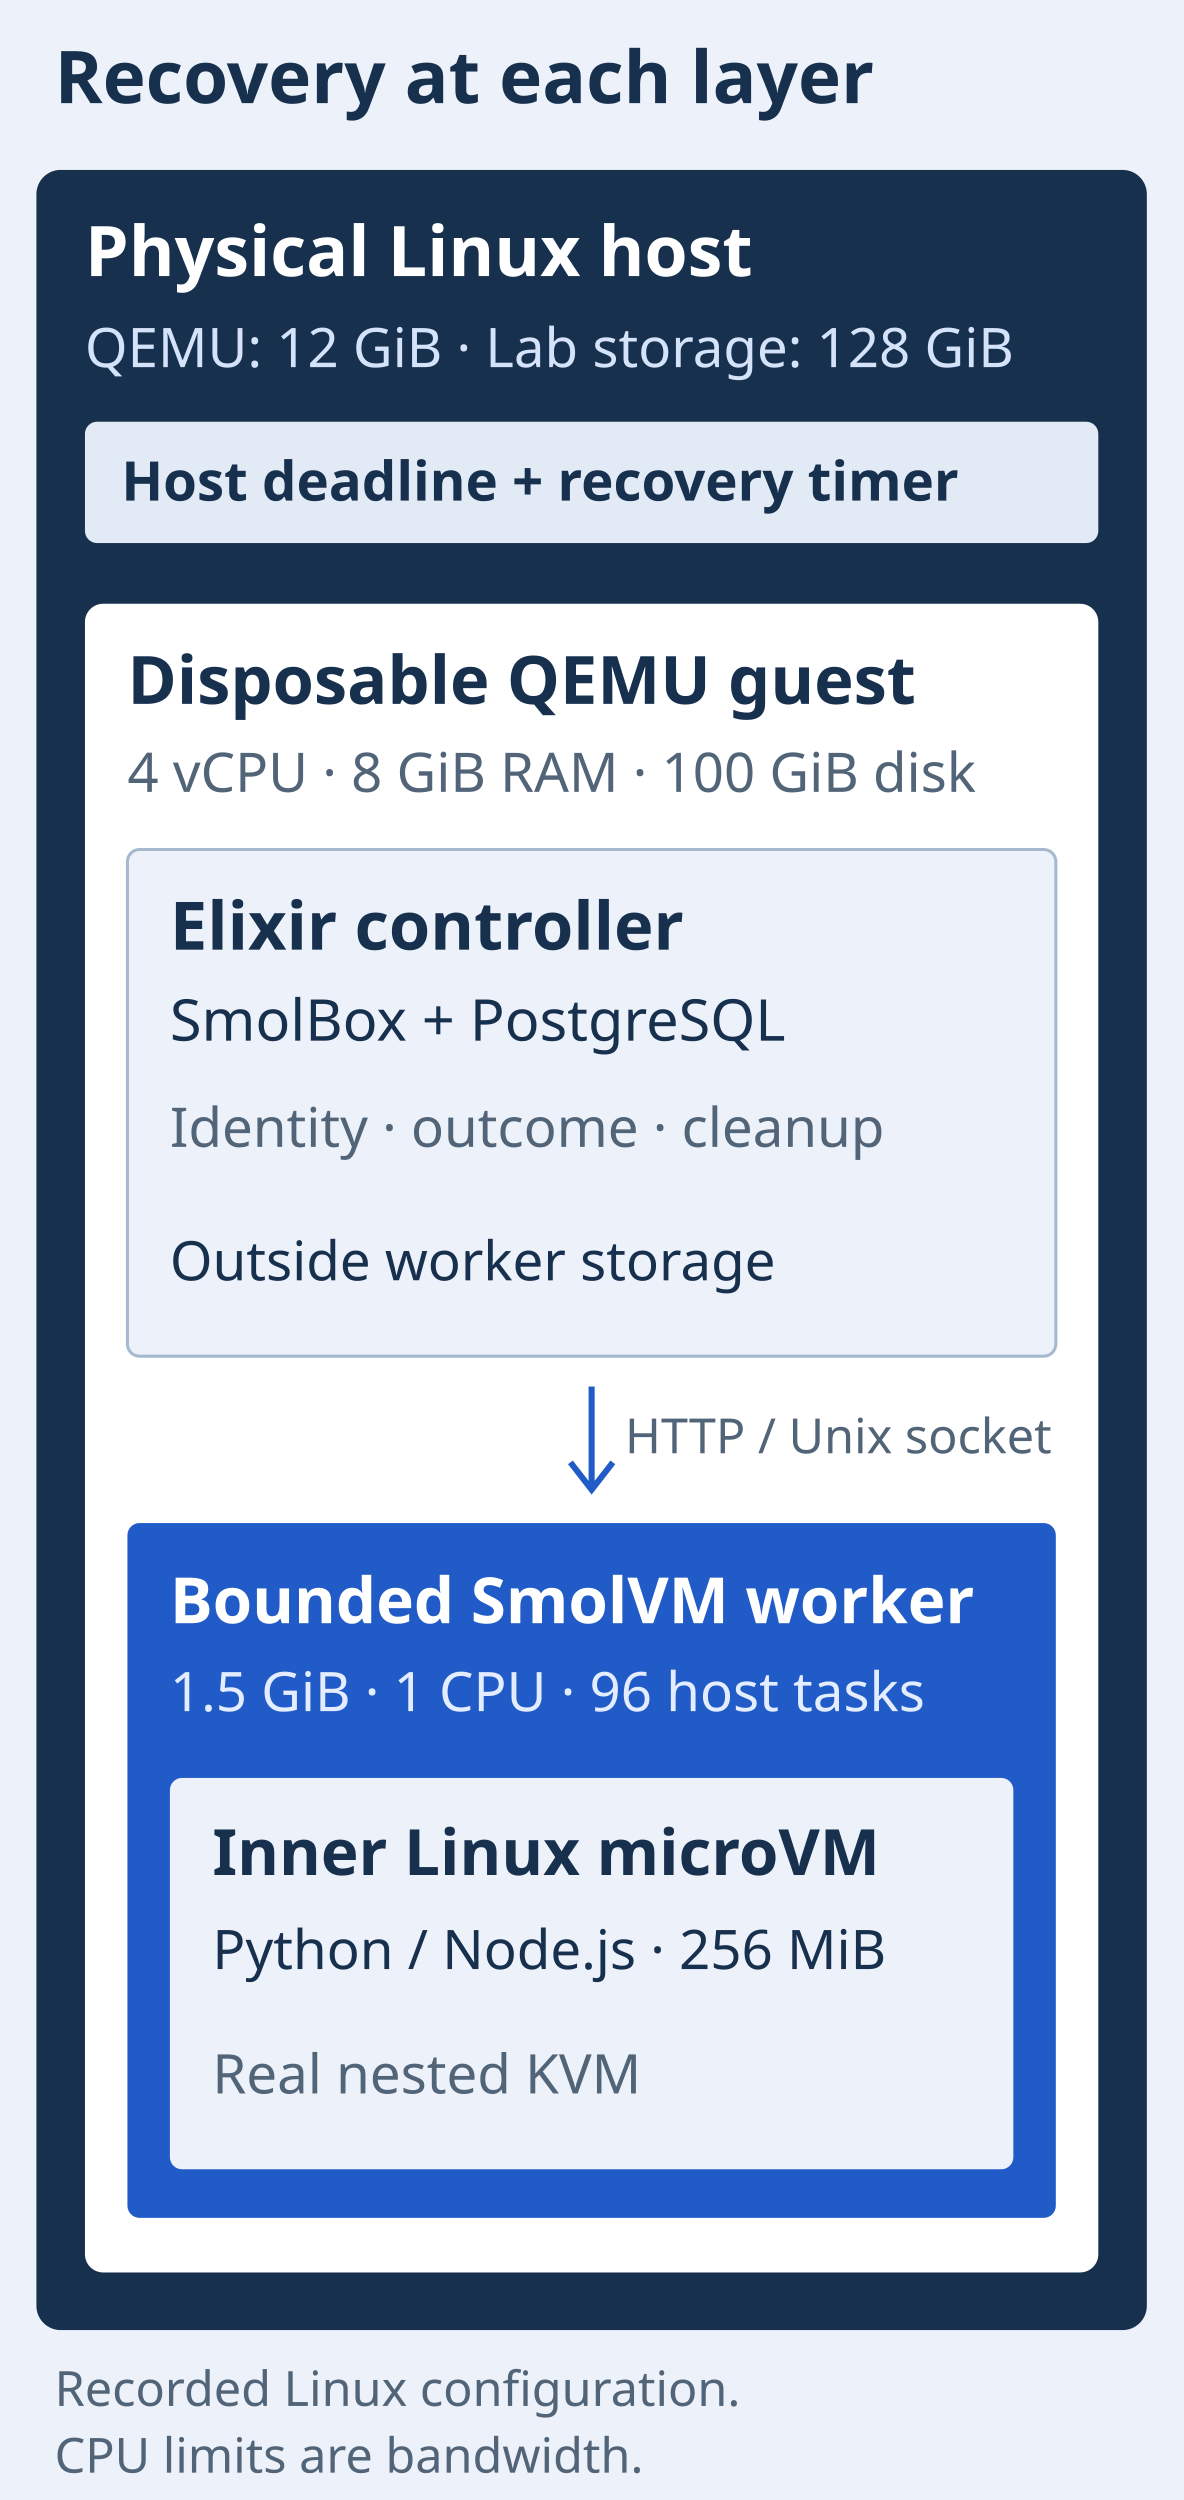
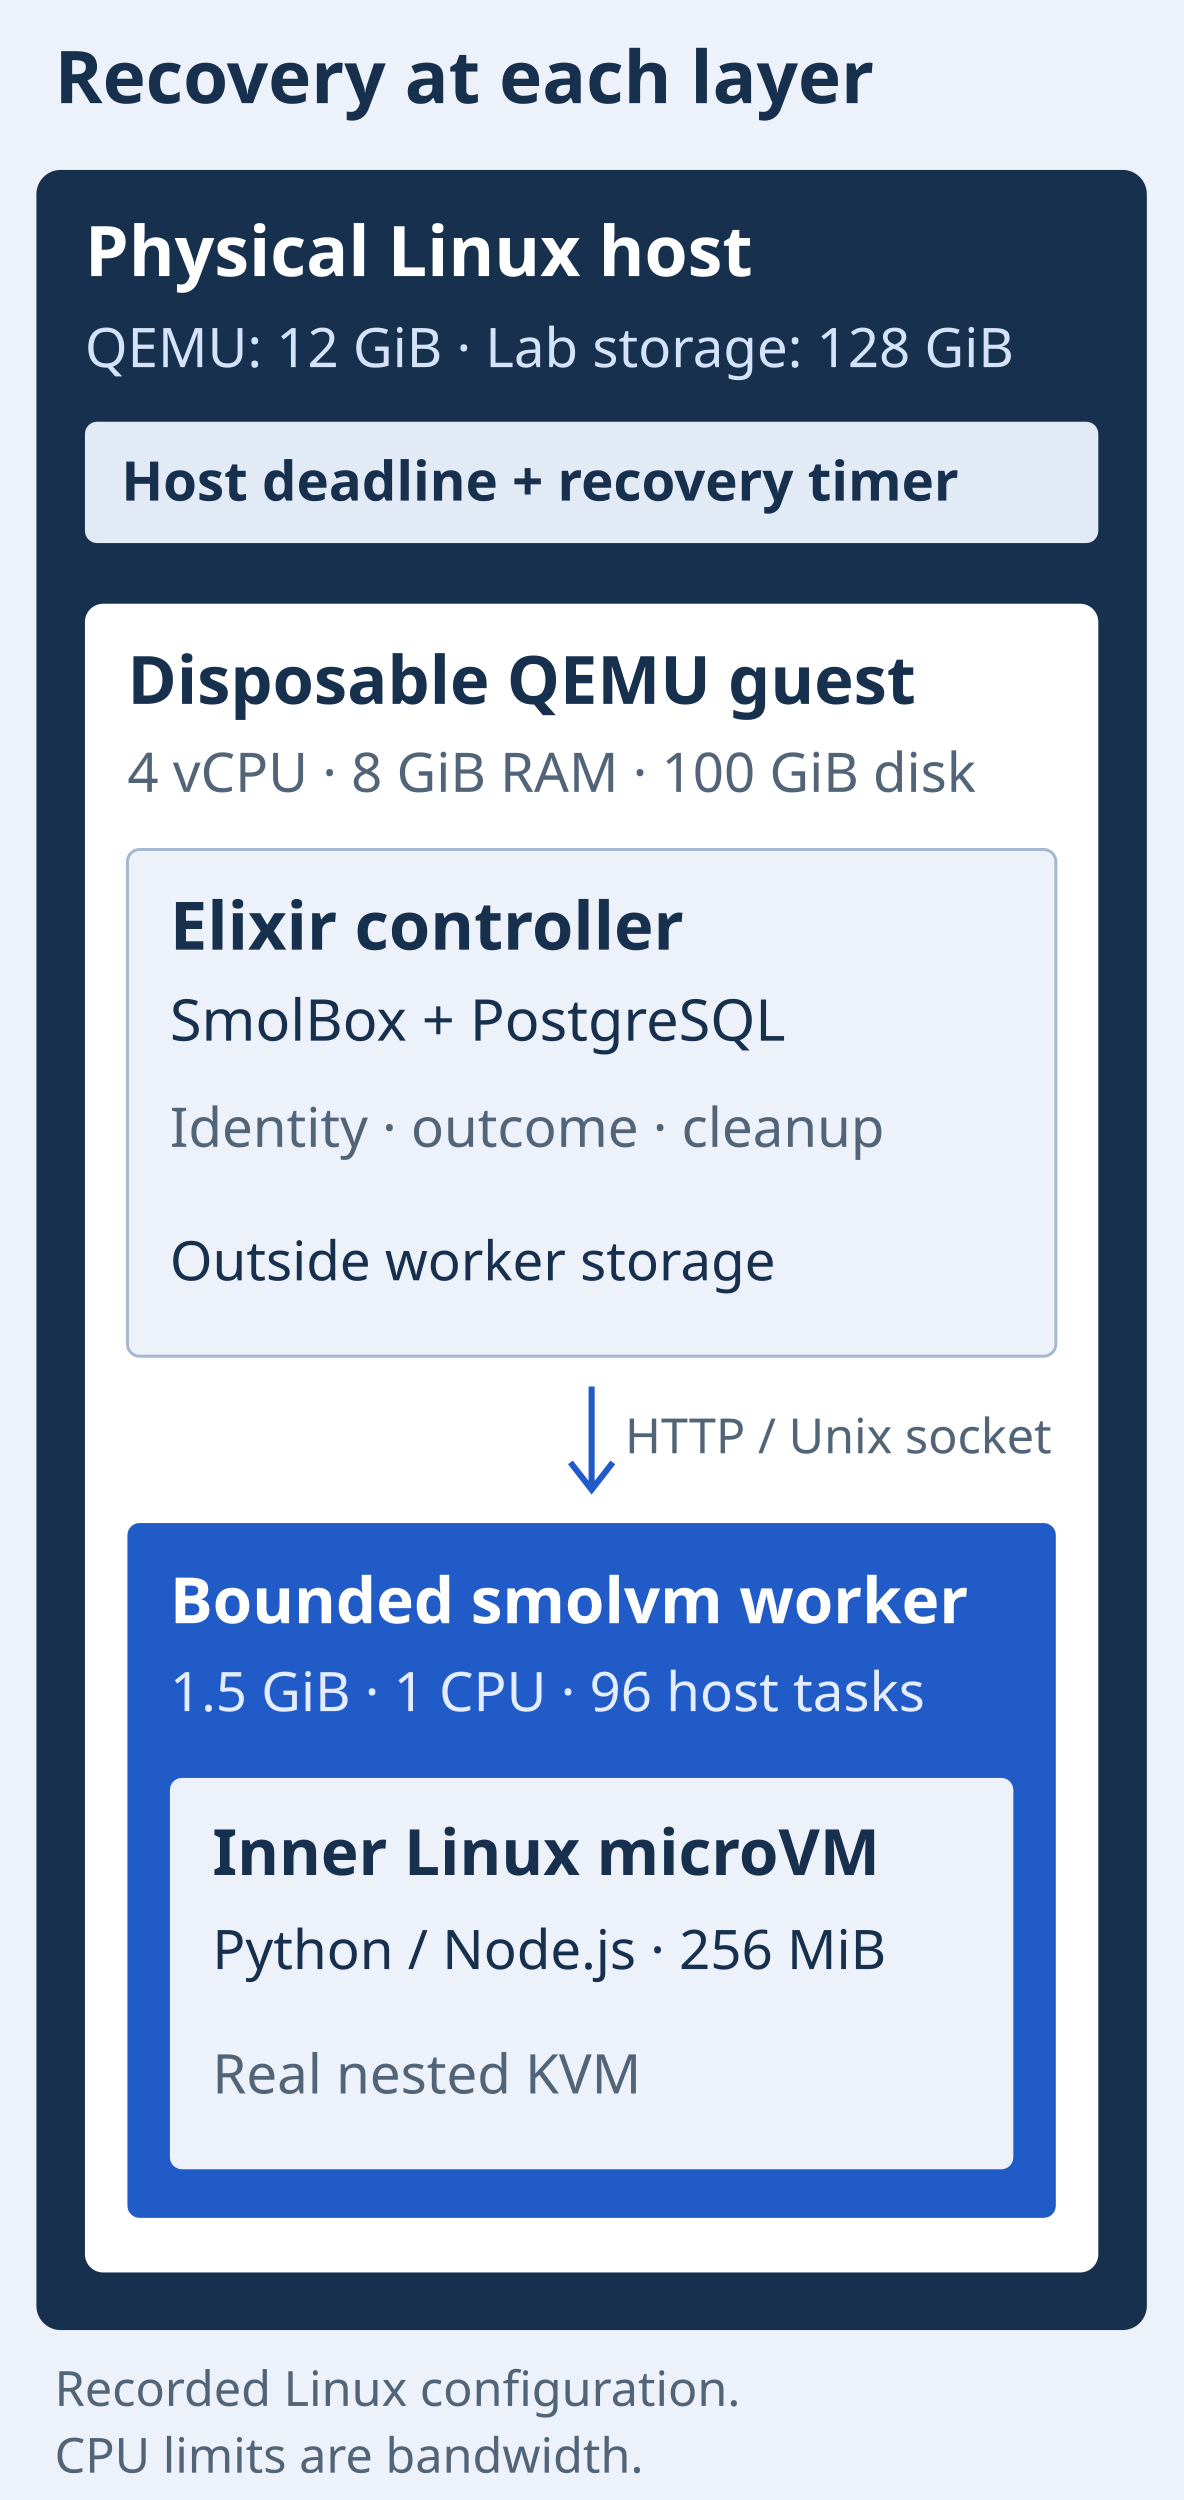
<svg xmlns="http://www.w3.org/2000/svg" width="390" height="824" viewBox="0 0 390 824" role="img" aria-labelledby="title desc">
  <rect width="390" height="824" fill="#edf2fa" />
  <g font-family="sans-serif">
    <text x="18" y="34" font-size="24" font-weight="700" fill="#17304e">Recovery at each layer</text>
    <rect x="12" y="56" width="366" height="712" rx="8" fill="#17304e" />
    <text x="28" y="91" font-size="23" font-weight="700" fill="#fff">Physical Linux host</text>
    <text x="28" y="121" font-size="18" fill="#d5e3fa">QEMU: 12 GiB · Lab storage: 128 GiB</text>
    <rect x="28" y="139" width="334" height="40" rx="4" fill="#e2eaf6" />
    <text x="40" y="165" font-size="18" font-weight="600" fill="#17304e">Host deadline + recovery timer</text>
    <rect x="28" y="199" width="334" height="550" rx="6" fill="#fff" />
    <text x="42" y="232" font-size="22" font-weight="700" fill="#17304e">Disposable QEMU guest</text>
    <text x="42" y="261" font-size="18" fill="#526478">4 vCPU · 8 GiB RAM · 100 GiB disk</text>
    <rect x="42" y="280" width="306" height="167" rx="4" fill="#edf2fa" stroke="#a6b8ce" />
    <text x="56" y="313" font-size="22" font-weight="700" fill="#17304e">Elixir controller</text>
    <text x="56" y="343" font-size="19" fill="#17304e">SmolBox + PostgreSQL</text>
    <text x="56" y="378" font-size="18" fill="#526478">Identity · outcome · cleanup</text>
    <text x="56" y="422" font-size="18" fill="#17304e">Outside worker storage</text>
    <path d="M195 457v34m-7-9 7 9 7-9" fill="none" stroke="#215bc7" stroke-width="2" />
    <text x="206" y="479" font-size="16" fill="#526478">HTTP / Unix socket</text>
    <rect x="42" y="502" width="306" height="229" rx="4" fill="#215bc7" />
-     <text x="56" y="535" font-size="21" font-weight="700" fill="#fff">Bounded SmolVM worker</text>
+     <text x="56" y="535" font-size="21" font-weight="700" fill="#fff">Bounded smolvm worker</text>
    <text x="56" y="564" font-size="18" fill="#e4edff">1.5 GiB · 1 CPU · 96 host tasks</text>
    <rect x="56" y="586" width="278" height="129" rx="4" fill="#edf2fa" />
    <text x="70" y="618" font-size="21" font-weight="700" fill="#17304e">Inner Linux microVM</text>
    <text x="70" y="649" font-size="18" fill="#17304e">Python / Node.js · 256 MiB</text>
    <text x="70" y="690" font-size="18" fill="#526478">Real nested KVM</text>
    <text x="18" y="793" font-size="16" fill="#526478">Recorded Linux configuration.</text>
    <text x="18" y="815" font-size="16" fill="#526478">CPU limits are bandwidth.</text>
  </g>
</svg>
